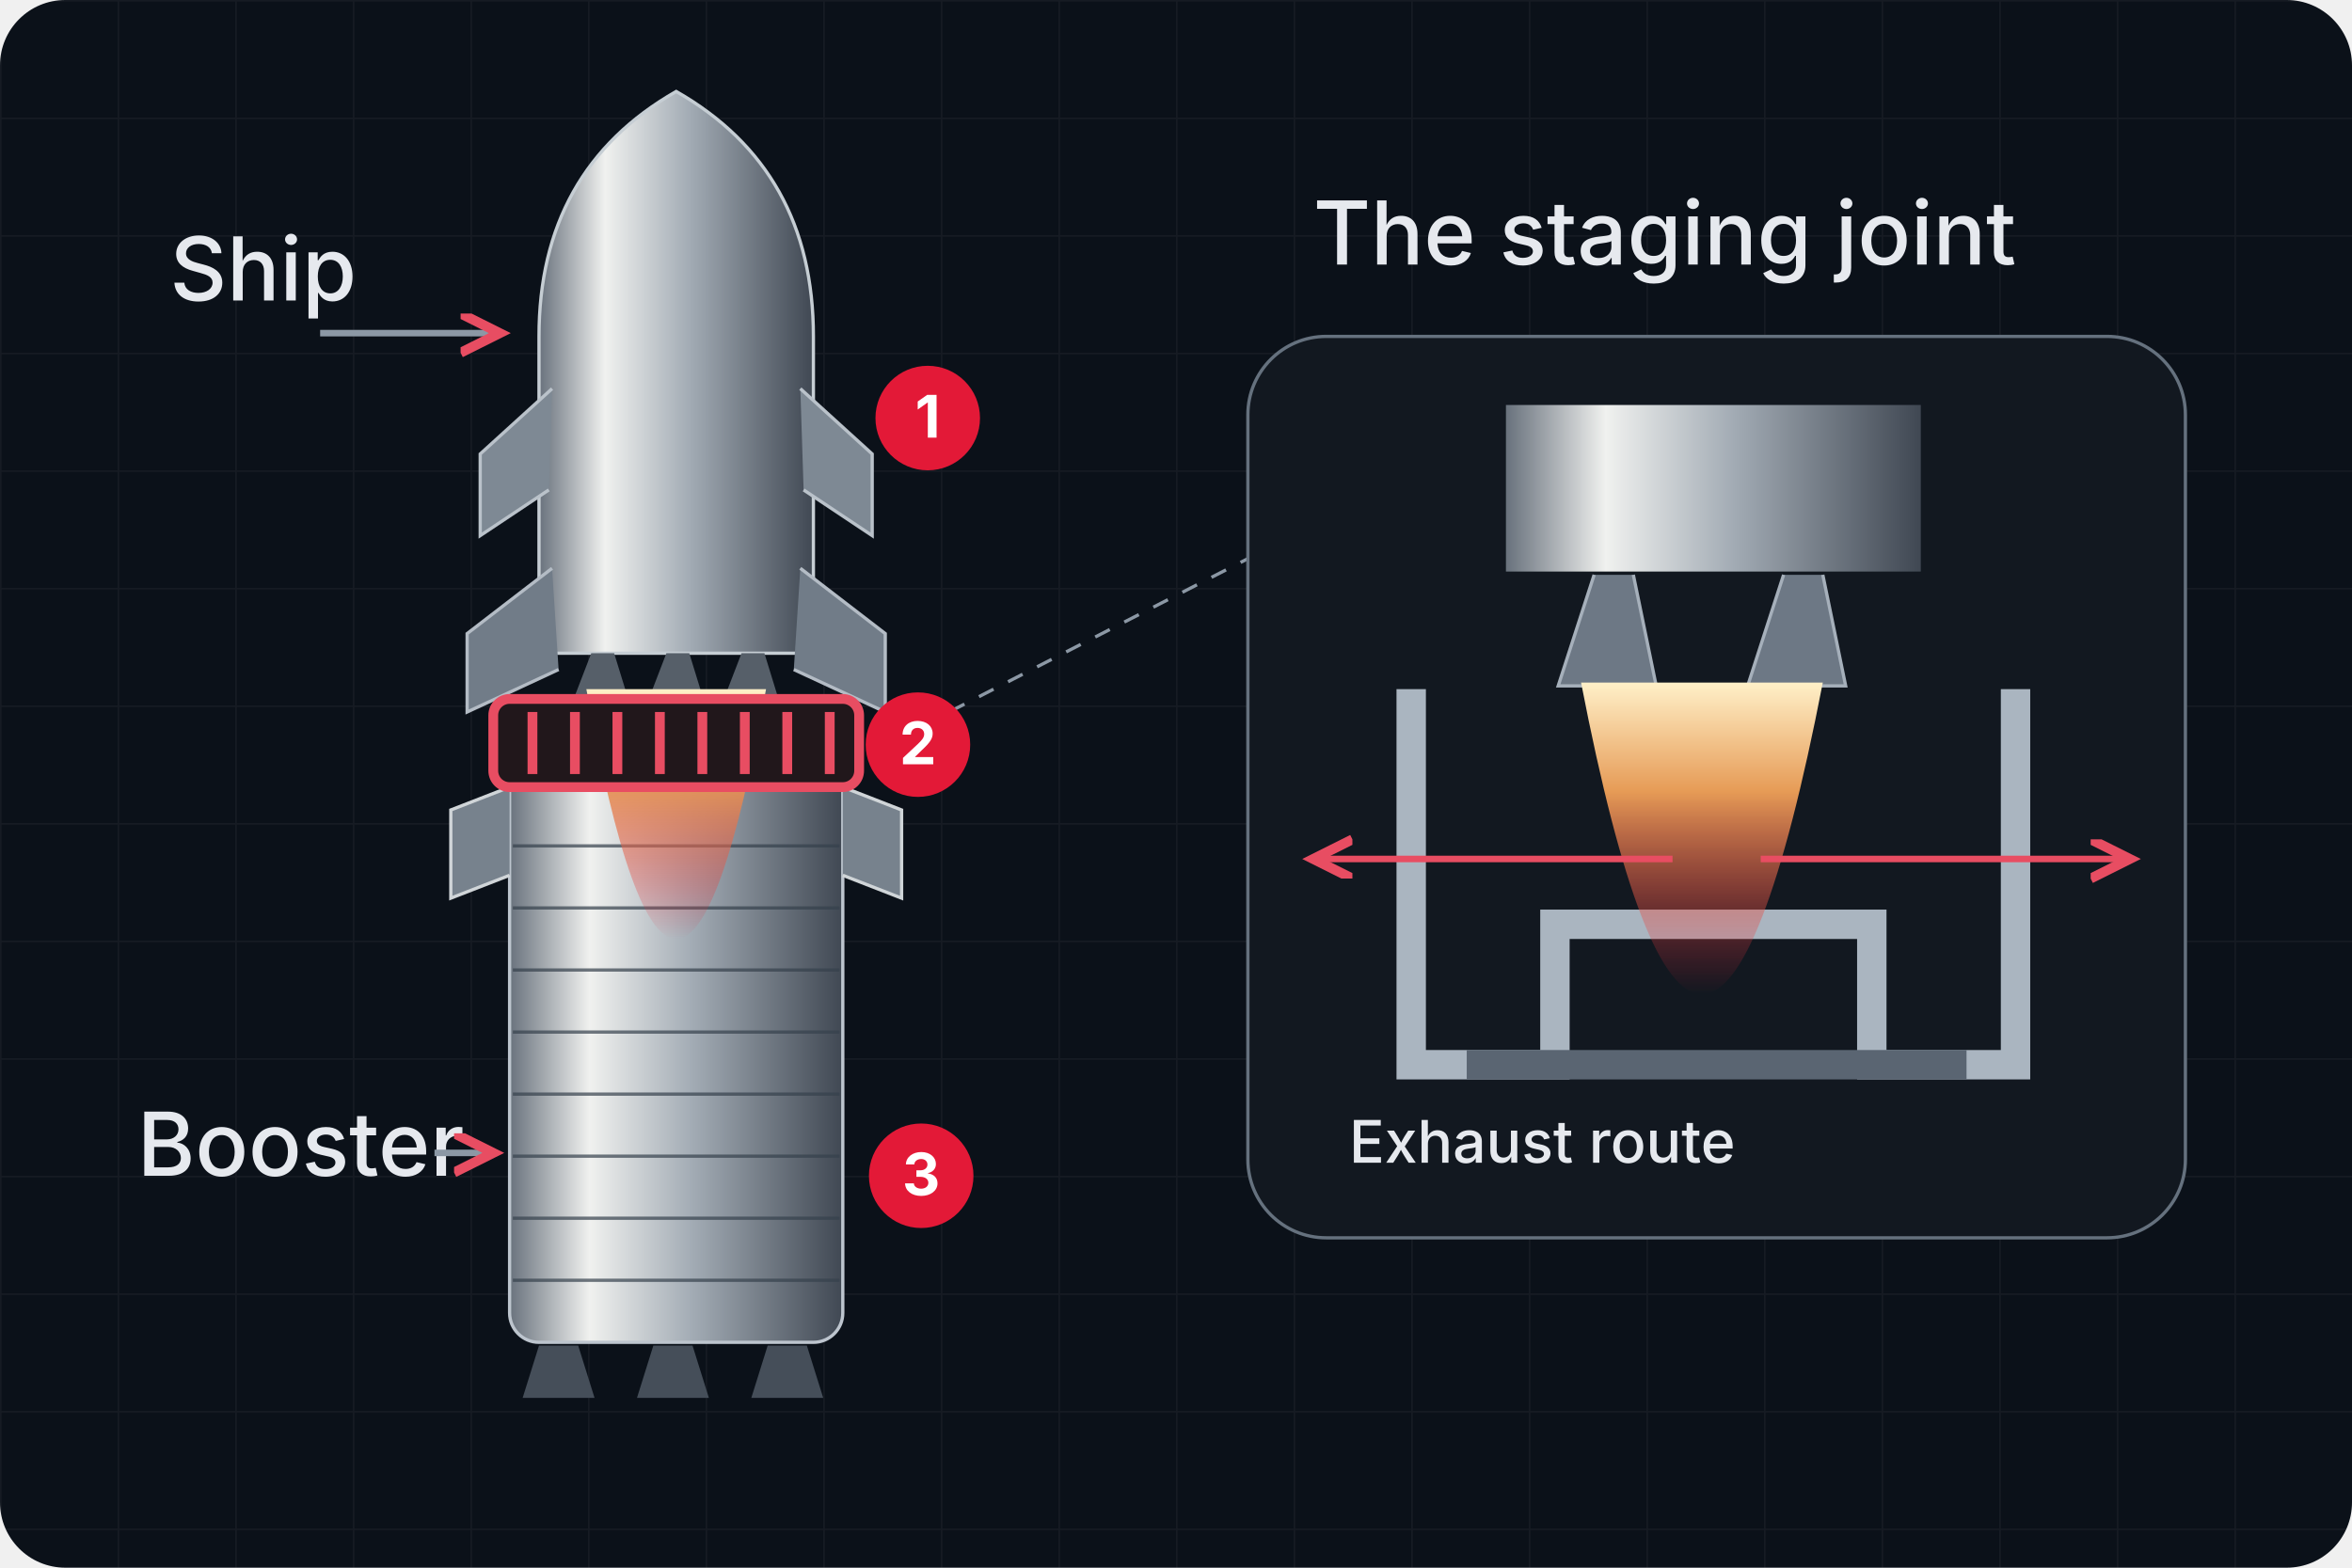
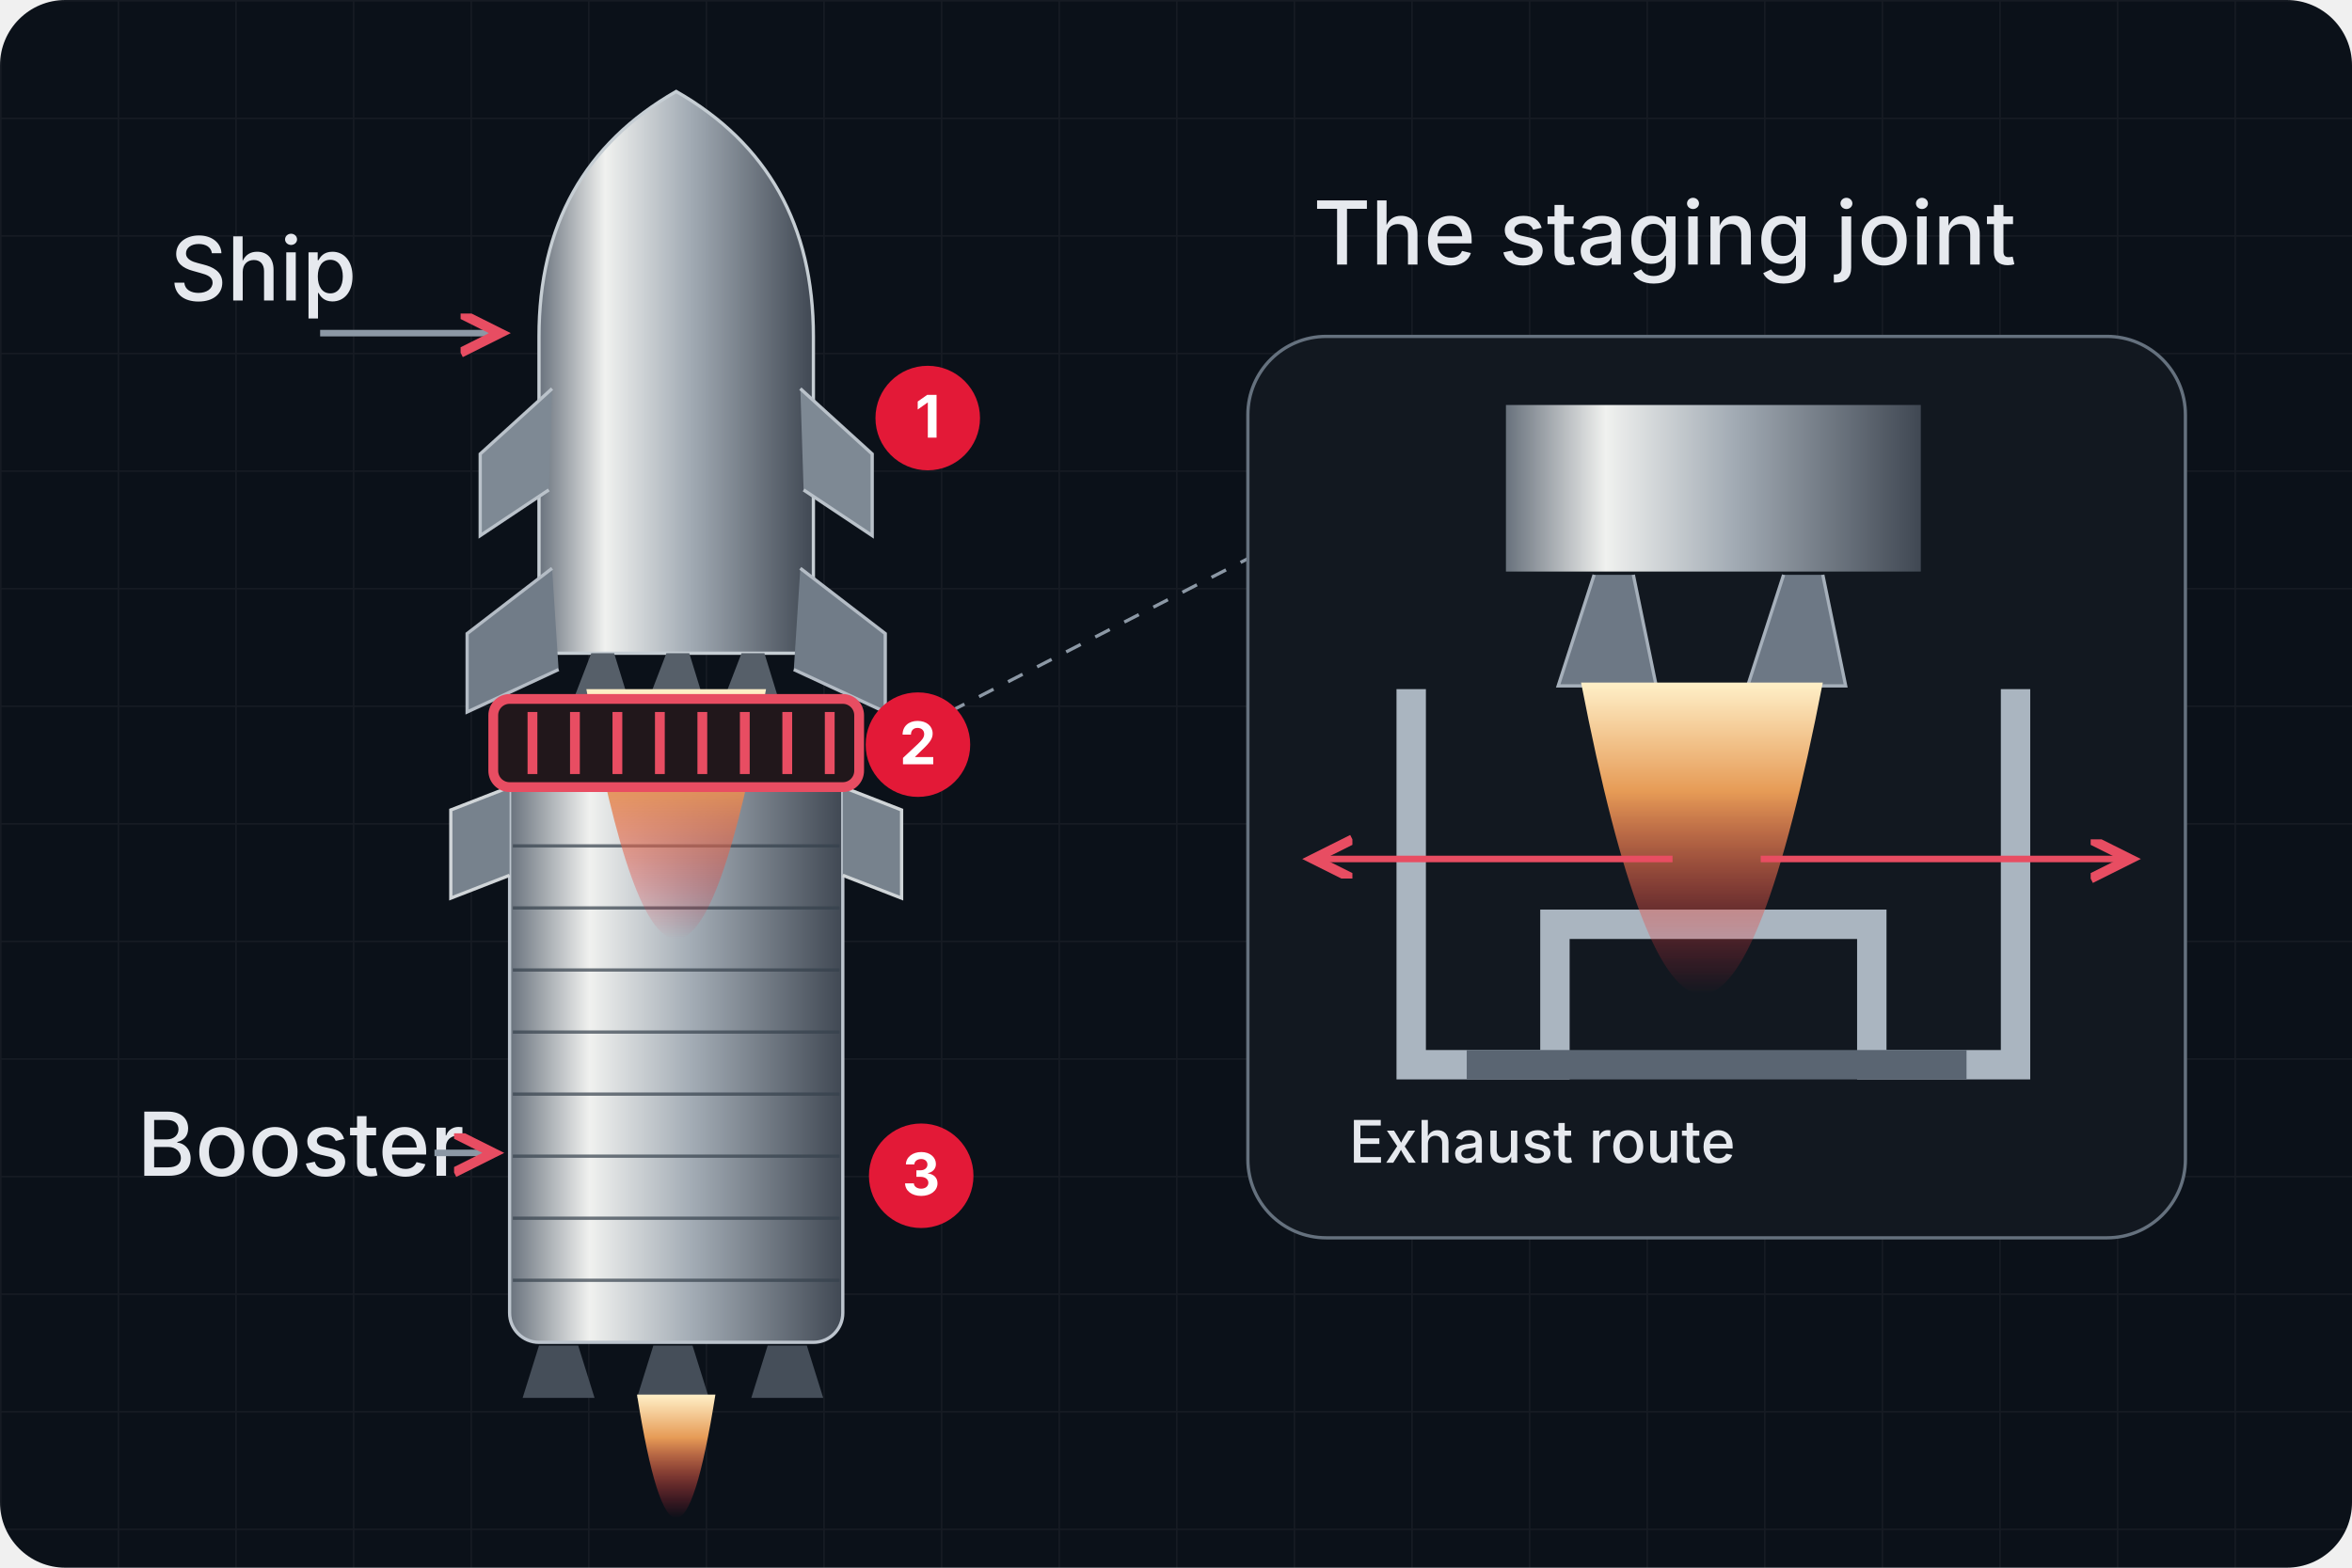
<svg xmlns="http://www.w3.org/2000/svg" viewBox="0 0 720 480" role="img" aria-labelledby="cover-hot-staging-title cover-hot-staging-desc">
  <defs>
    <linearGradient id="cover-hot-staging-metal">
      <stop stop-color="#69727d" />
      <stop offset=".24" stop-color="#f0f1ef" />
      <stop offset=".55" stop-color="#a2abb4" />
      <stop offset="1" stop-color="#404853" />
    </linearGradient>
    <linearGradient id="cover-hot-staging-glass" x2="0" y2="1">
      <stop stop-color="#33434d" />
      <stop offset="1" stop-color="#0c141c" />
    </linearGradient>
    <linearGradient id="cover-hot-staging-plume" x2="0" y2="1">
      <stop stop-color="#fff0c8" />
      <stop offset=".35" stop-color="#e69b56" />
      <stop offset="1" stop-color="#e31937" stop-opacity="0" />
    </linearGradient>
    <pattern id="cover-hot-staging-grid" width="36" height="36" patternUnits="userSpaceOnUse">
      <path d="M36 0H0V36" fill="none" stroke="#ffffff" stroke-opacity=".045" />
    </pattern>
    <marker id="cover-hot-staging-arrow" markerWidth="8" markerHeight="8" refX="6" refY="3" orient="auto">
      <path d="M0 0L6 3L0 6" fill="none" stroke="#e84d62" stroke-width="1.5" />
    </marker>
  </defs>
  <rect width="720" height="480" rx="20" fill="#0b1119" />
  <rect width="720" height="480" rx="20" fill="url(#cover-hot-staging-grid)" />
-   <g data-poses="[&quot;translate(0 0)&quot;, &quot;translate(0 0)&quot;, &quot;translate(0 0)&quot;, &quot;translate(0 16)&quot;, &quot;translate(0 35)&quot;]" transform="translate(0 0)">
+   <g data-cold-poses="[&quot;translate(0 0)&quot;, &quot;translate(0 0)&quot;, &quot;translate(0 16)&quot;, &quot;translate(0 35)&quot;, &quot;translate(0 35)&quot;]" data-poses="[&quot;translate(0 0)&quot;, &quot;translate(0 0)&quot;, &quot;translate(0 0)&quot;, &quot;translate(0 16)&quot;, &quot;translate(0 35)&quot;]" transform="translate(0 0)">
    <rect x="156" y="222" width="102" height="189" rx="9" fill="url(#cover-hot-staging-metal)" stroke="#bdc5ce" />
    <path d="M157 240H257" stroke="#36414c" stroke-opacity=".7" />
    <path d="M157 259H257" stroke="#36414c" stroke-opacity=".7" />
    <path d="M157 278H257" stroke="#36414c" stroke-opacity=".7" />
    <path d="M157 297H257" stroke="#36414c" stroke-opacity=".7" />
    <path d="M157 316H257" stroke="#36414c" stroke-opacity=".7" />
    <path d="M157 335H257" stroke="#36414c" stroke-opacity=".7" />
    <path d="M157 354H257" stroke="#36414c" stroke-opacity=".7" />
    <path d="M157 373H257" stroke="#36414c" stroke-opacity=".7" />
    <path d="M157 392H257" stroke="#36414c" stroke-opacity=".7" />
    <path d="M156 241L138 248V275L156 268M258 241L276 248V275L258 268" fill="#77828d" stroke="#d0d5d8" />
    <path d="M165 412L160 428H182L177 412M200 412L195 428H217L212 412M235 412L230 428H252L247 412" fill="#454e59" />
    <g data-show="0" opacity="0">
      <path d="M167.0 427Q207 544.0 247.0 427Z" fill="url(#cover-hot-staging-plume)" />
    </g>
+     <g data-show="1 2" data-mode-only="hot" opacity="1">
+       <path d="M195.0 427Q207 502.6 219.0 427Z" fill="url(#cover-hot-staging-plume)" />
+     </g>
  </g>
-   <g data-poses="[&quot;translate(0 0)&quot;, &quot;translate(0 0)&quot;, &quot;translate(0 0)&quot;, &quot;translate(0 -36)&quot;, &quot;translate(0 -60)&quot;]" transform="translate(0 0)">
+   <g data-cold-poses="[&quot;translate(0 0)&quot;, &quot;translate(0 0)&quot;, &quot;translate(0 -36)&quot;, &quot;translate(0 -60)&quot;, &quot;translate(0 -60)&quot;]" data-poses="[&quot;translate(0 0)&quot;, &quot;translate(0 0)&quot;, &quot;translate(0 0)&quot;, &quot;translate(0 -36)&quot;, &quot;translate(0 -60)&quot;]" transform="translate(0 0)">
    <path d="M165 200V103Q165 52 207 28Q249 52 249 103V200Z" fill="url(#cover-hot-staging-metal)" stroke="#c6ced4" />
    <path d="M169 119L147 139V164L168 150M245 119L267 139V164L246 150" fill="#7e8994" stroke="#bac2ca" />
    <path d="M169 174L143 194V218L171 205M245 174L271 194V218L243 205" fill="#717c88" stroke="#b4bcc5" />
    <path d="M181 200L176 213H192L188 200M204 200L199 213H215L211 200M227 200L222 213H238L234 200" fill="#565f69" />
    <g data-show="2 3 4" data-mode-only="hot" opacity="1">
      <path d="M179.5 211Q207 364.0 234.5 211Z" fill="url(#cover-hot-staging-plume)" />
    </g>
    <g data-show="3 4" data-mode-only="cold" opacity="0">
      <path d="M179.5 211Q207 364.0 234.5 211Z" fill="url(#cover-hot-staging-plume)" />
    </g>
  </g>
  <rect x="151" y="214" width="112" height="27" rx="5" fill="#21171b" stroke="#e84d62" stroke-width="3" />
  <path d="M163 218V237" stroke="#e84d62" stroke-width="3" />
  <path d="M176 218V237" stroke="#e84d62" stroke-width="3" />
  <path d="M189 218V237" stroke="#e84d62" stroke-width="3" />
  <path d="M202 218V237" stroke="#e84d62" stroke-width="3" />
  <path d="M215 218V237" stroke="#e84d62" stroke-width="3" />
  <path d="M228 218V237" stroke="#e84d62" stroke-width="3" />
  <path d="M241 218V237" stroke="#e84d62" stroke-width="3" />
  <path d="M254 218V237" stroke="#e84d62" stroke-width="3" />
  <path d="M273 227L386 169" fill="none" stroke="#8c98a5" stroke-dasharray="5 5" />
  <rect x="382" y="103" width="287" height="276" rx="24" fill="#121820" stroke="#65717e" />
  <text x="402" y="81" fill="#e6e9ee" font-family="Inter,Arial,sans-serif" font-size="27" font-weight="500">The staging joint</text>
  <path d="M461 124H588V175H461Z" fill="url(#cover-hot-staging-metal)" />
  <path d="M488 176L477 210H507L500 176M546 176L535 210H565L558 176" fill="#6d7885" stroke="#a6b0bb" />
  <path d="M432 211V326H476V283H573V326H617V211" fill="none" stroke="#aab5c0" stroke-width="9" />
  <path d="M449 326H602" stroke="#5a6572" stroke-width="9" />
  <g data-show="2 3" data-mode-only="hot" opacity="1">
    <path d="M484.0 209Q521 399.8 558.0 209Z" fill="url(#cover-hot-staging-plume)" />
    <path d="M512 263H402" fill="none" stroke="#e84d62" stroke-width="2" stroke-dasharray="" marker-end="url(#cover-hot-staging-arrow)" />
    <path d="M539 263H652" fill="none" stroke="#e84d62" stroke-width="2" stroke-dasharray="" marker-end="url(#cover-hot-staging-arrow)" />
  </g>
  <g data-show="2" data-mode-only="cold" opacity="0">
    <path d="M475 237H575" stroke="#e6c38a" stroke-width="2" stroke-dasharray="5 5" />
    <text x="475" y="274" fill="#e6e9ee" font-family="Inter,Arial,sans-serif" font-size="18" font-weight="500">Coast</text>
  </g>
  <text x="52" y="92" fill="#e6e9ee" font-family="Inter,Arial,sans-serif" font-size="27" font-weight="500">Ship</text>
  <path d="M98 102H153" fill="none" stroke="#8c98a5" stroke-width="2" stroke-dasharray="" marker-end="url(#cover-hot-staging-arrow)" />
  <text x="42" y="360" fill="#e6e9ee" font-family="Inter,Arial,sans-serif" font-size="27" font-weight="500">Booster</text>
  <path d="M133 353H151" fill="none" stroke="#8c98a5" stroke-width="2" stroke-dasharray="" marker-end="url(#cover-hot-staging-arrow)" />
  <circle cx="284" cy="128" r="16" fill="#e31937" />
  <text x="284" y="134" text-anchor="middle" fill="white" font-family="Inter,Arial,sans-serif" font-weight="700" font-size="18">1</text>
  <circle cx="281" cy="228" r="16" fill="#e31937" />
  <text x="281" y="234" text-anchor="middle" fill="white" font-family="Inter,Arial,sans-serif" font-weight="700" font-size="18">2</text>
  <circle cx="282" cy="360" r="16" fill="#e31937" />
  <text x="282" y="366" text-anchor="middle" fill="white" font-family="Inter,Arial,sans-serif" font-weight="700" font-size="18">3</text>
  <text x="413" y="356" fill="#e6e9ee" font-family="Inter,Arial,sans-serif" font-size="18" font-weight="500">Exhaust route</text>
</svg>
